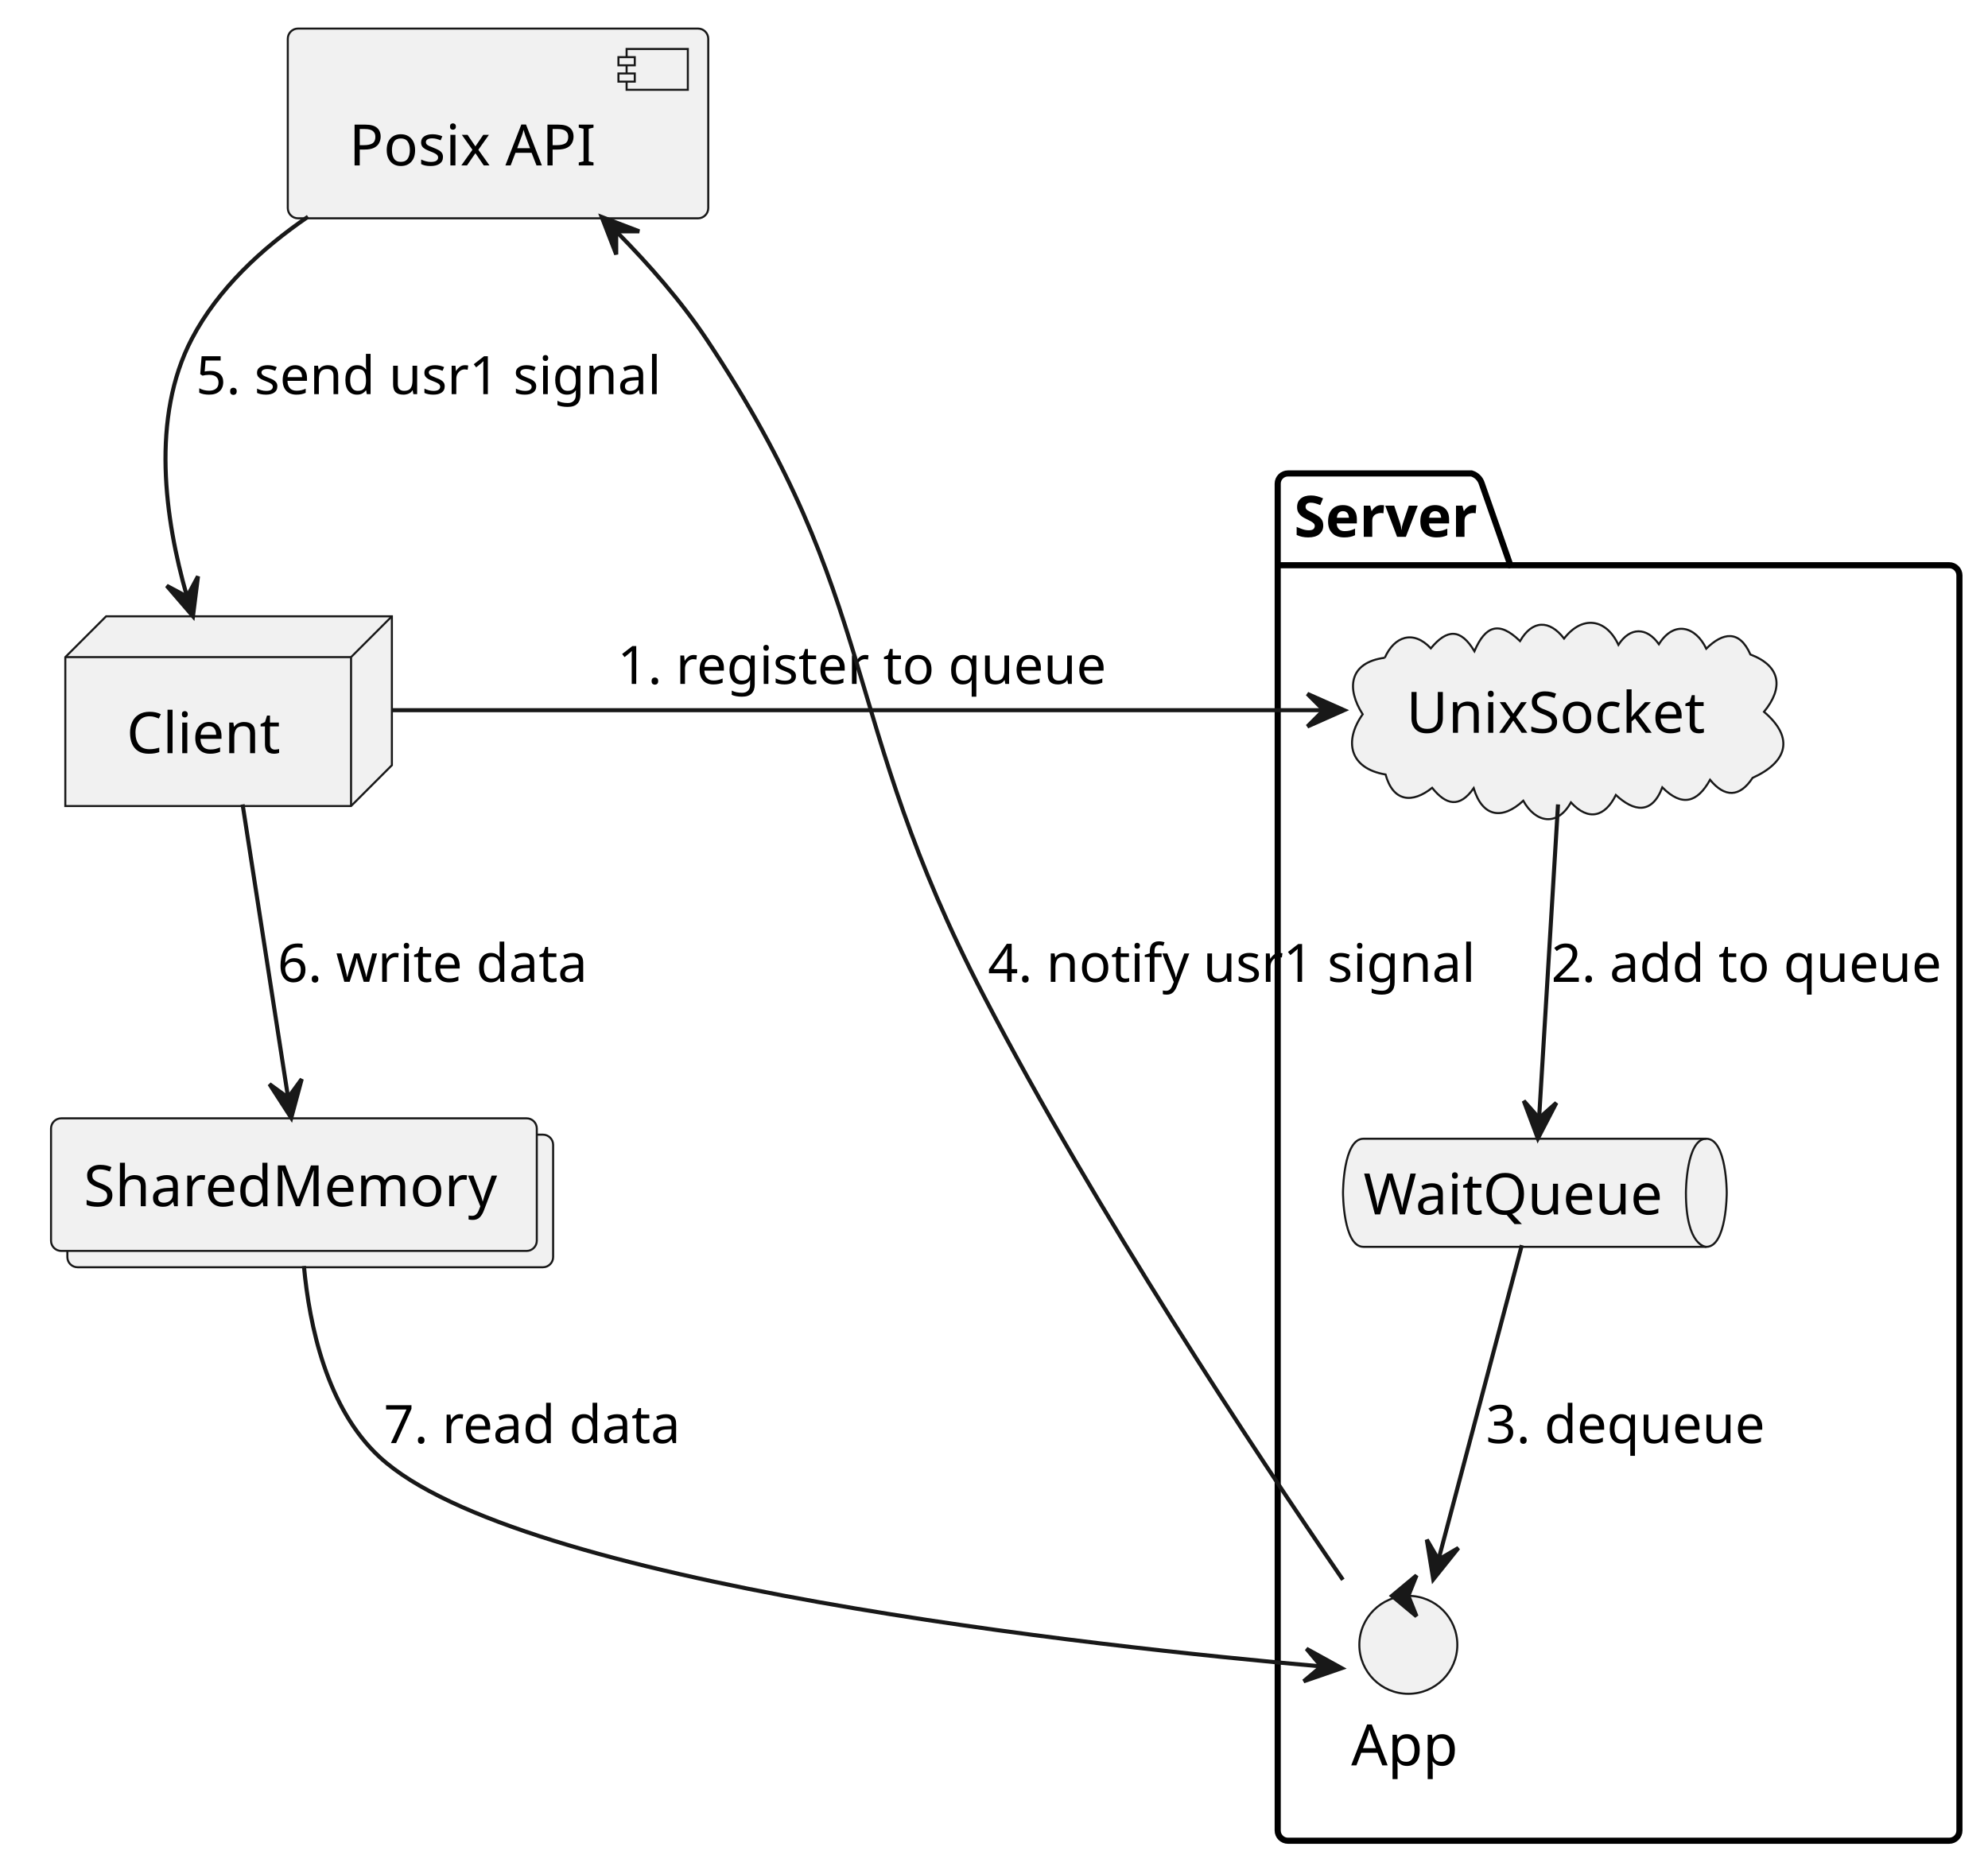
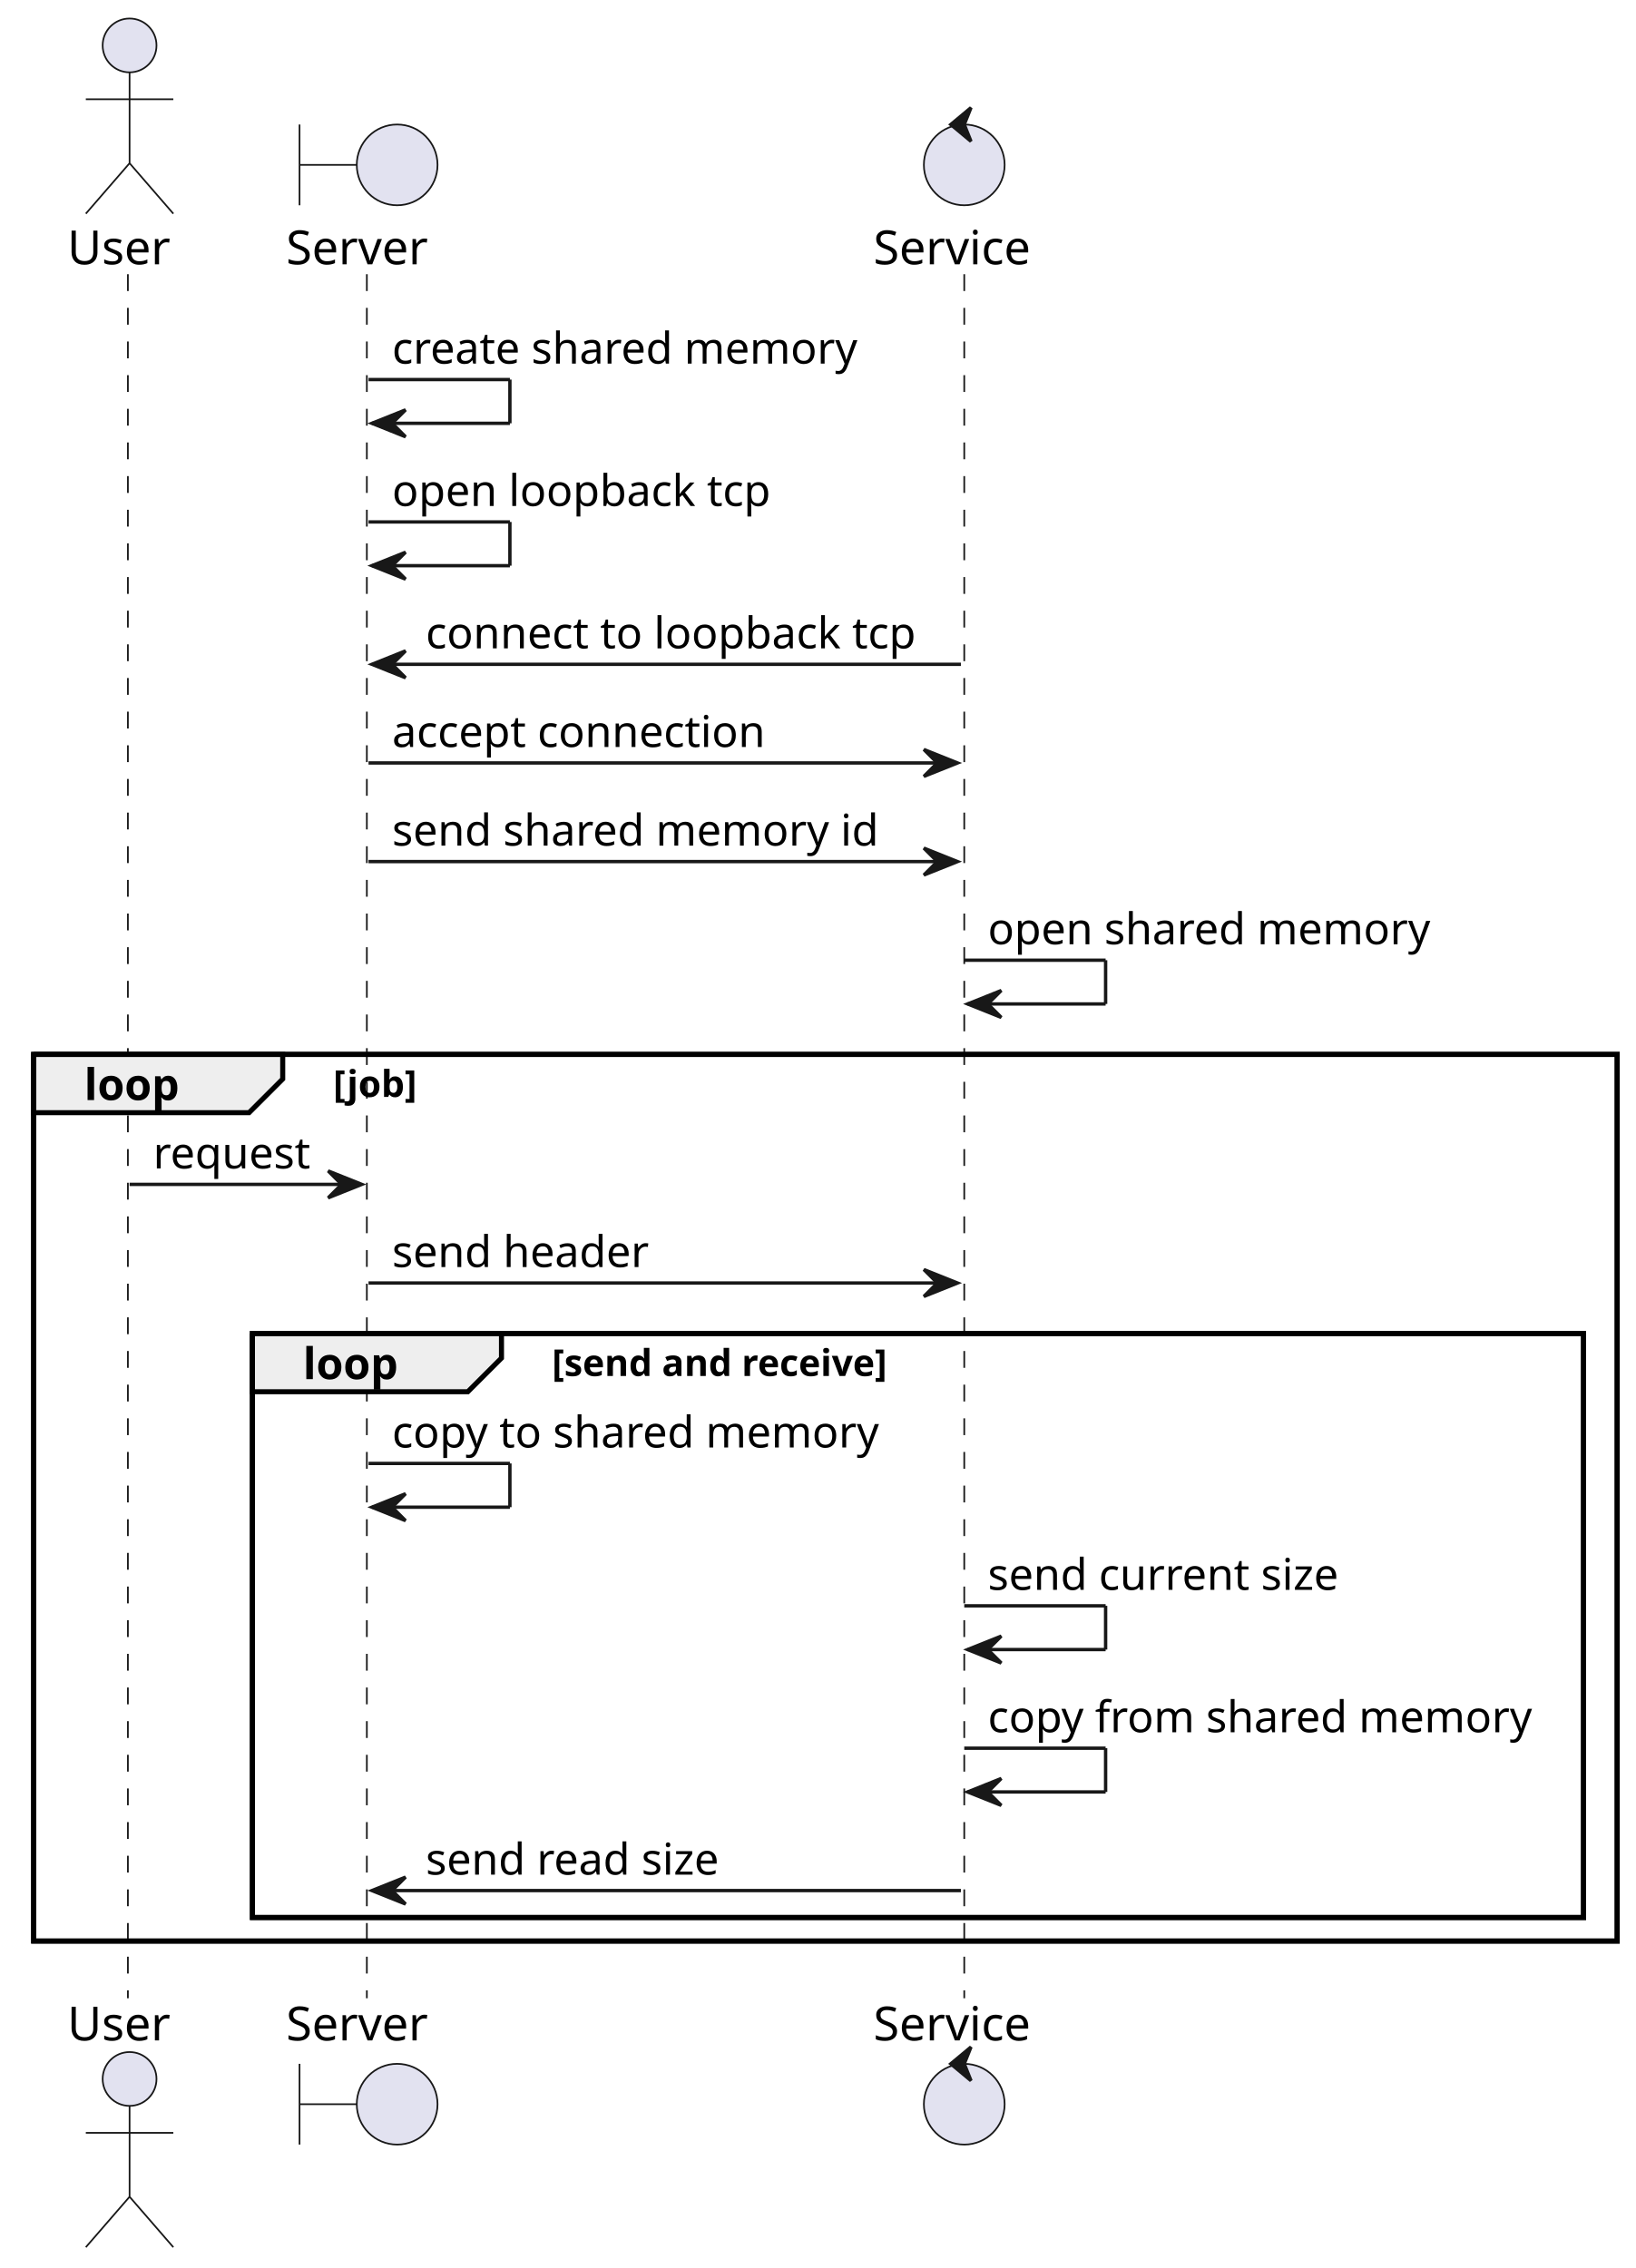
- <svg xmlns="http://www.w3.org/2000/svg" contentStyleType="text/css" height="458px" preserveAspectRatio="none" style="width:487px;height:458px;background:#FFFFFF;" version="1.1" viewBox="0 0 487 458" width="487px" zoomAndPan="magnify">
+ <svg xmlns="http://www.w3.org/2000/svg" contentStyleType="text/css" height="674px" preserveAspectRatio="none" style="width:486px;height:674px;background:#FFFFFF;" version="1.1" viewBox="0 0 486 674" width="486px" zoomAndPan="magnify">
  <defs />
  <g>
-     <g id="cluster_Server">
-       <path d="M315.5,116 L360.5,116 A3.75,3.75 0 0 1 363,118.5 L370,138.488 L477.5,138.488 A2.5,2.5 0 0 1 480,140.988 L480,448.5 A2.5,2.5 0 0 1 477.5,451 L315.5,451 A2.5,2.5 0 0 1 313,448.5 L313,118.5 A2.5,2.5 0 0 1 315.5,116 " fill="none" style="stroke:#000000;stroke-width:1.5;" />
-       <line style="stroke:#000000;stroke-width:1.5;" x1="313" x2="370" y1="138.488" y2="138.488" />
-       <text fill="#000000" font-family="sans-serif" font-size="14" font-weight="bold" lengthAdjust="spacing" textLength="44" x="317" y="131.535">Server</text>
-     </g>
-     <g id="elem_WaitQueue">
-       <path d="M334,279 L418,279 C423,279 423,292.244 423,292.244 C423,292.244 423,305.488 418,305.488 L334,305.488 C329,305.488 329,292.244 329,292.244 C329,292.244 329,279 334,279 " fill="#F1F1F1" style="stroke:#181818;stroke-width:0.5;" />
-       <path d="M418,279 C413,279 413,292.244 413,292.244 C413,305.488 418,305.488 418,305.488 " fill="none" style="stroke:#181818;stroke-width:0.5;" />
-       <text fill="#000000" font-family="sans-serif" font-size="14" lengthAdjust="spacing" textLength="74" x="334" y="297.535">WaitQueue</text>
-     </g>
-     <g id="elem_UnixSocket">
-       <path d="M339.234,161.153 C341.553,155.939 346.185,154.23 350.513,158.847 C354.523,153.993 357.872,154.002 361.187,159.559 C363.851,153.328 367.191,152.03 372.362,157.076 C375.365,151.859 379.581,151.818 383.152,156.454 C387.588,150.708 393.438,151.504 396.463,157.99 C399.305,153.572 403.407,153.614 406.381,157.838 C410.068,151.932 415.371,153.449 417.982,158.933 C422.021,154.946 426.088,154.226 428.799,160.354 C436.356,163.219 436.882,168.616 432.129,174.4 C439.807,180.922 437.651,186.825 429.334,190.584 C426.162,195.424 422.501,195.421 418.911,191.058 C415.783,196.693 412.006,197.736 407.217,192.915 C404.644,199.683 400.181,198.82 395.837,194.78 C393.195,200.155 389.125,201.261 384.828,196.596 C381.453,202.679 376.128,201.575 373.155,196.187 C367.997,200.972 363.159,200.214 361.008,193.114 C357.542,198.063 354.223,197.255 350.835,193.026 C345.948,196.929 341.269,196.462 339.419,189.757 C330.611,188.297 329.128,181.593 333.817,175.006 C329.849,168.806 330.356,162.329 339.234,161.153 " fill="#F1F1F1" style="stroke:#181818;stroke-width:0.5;" />
-       <text fill="#000000" font-family="sans-serif" font-size="14" lengthAdjust="spacing" textLength="77" x="344.5" y="179.535">UnixSocket</text>
-     </g>
-     <g id="elem_App">
-       <ellipse cx="345" cy="403" fill="#F1F1F1" rx="12" ry="12" style="stroke:#181818;stroke-width:0.5;" />
-       <polygon fill="#181818" points="341,391,347,386,345,391,347,396,341,391" style="stroke:#181818;stroke-width:1.0;" />
-       <text fill="#000000" font-family="sans-serif" font-size="14" lengthAdjust="spacing" textLength="28" x="331" y="432.535">App</text>
-     </g>
-     <g id="elem_posix">
-       <rect fill="#F1F1F1" height="46.488" rx="2.5" ry="2.5" style="stroke:#181818;stroke-width:0.5;" width="103" x="70.5" y="7" />
-       <rect fill="#F1F1F1" height="10" style="stroke:#181818;stroke-width:0.5;" width="15" x="153.5" y="12" />
-       <rect fill="#F1F1F1" height="2" style="stroke:#181818;stroke-width:0.5;" width="4" x="151.5" y="14" />
-       <rect fill="#F1F1F1" height="2" style="stroke:#181818;stroke-width:0.5;" width="4" x="151.5" y="18" />
-       <text fill="#000000" font-family="sans-serif" font-size="14" lengthAdjust="spacing" textLength="63" x="85.5" y="40.535">Posix API</text>
-     </g>
-     <g id="elem_SharedMemory">
-       <rect fill="#F1F1F1" height="32.488" rx="2.5" ry="2.5" style="stroke:#181818;stroke-width:0.5;" width="119" x="16.5" y="278" />
-       <rect fill="#F1F1F1" height="32.488" rx="2.5" ry="2.5" style="stroke:#181818;stroke-width:0.5;" width="119" x="12.5" y="274" />
-       <text fill="#000000" font-family="sans-serif" font-size="14" lengthAdjust="spacing" textLength="103" x="20.5" y="295.535">SharedMemory</text>
-     </g>
-     <g id="elem_Client">
-       <polygon fill="#F1F1F1" points="16,161,26,151,96,151,96,187.488,86,197.488,16,197.488,16,161" style="stroke:#181818;stroke-width:0.5;" />
-       <line style="stroke:#181818;stroke-width:0.5;" x1="86" x2="96" y1="161" y2="151" />
-       <line style="stroke:#181818;stroke-width:0.5;" x1="16" x2="86" y1="161" y2="161" />
-       <line style="stroke:#181818;stroke-width:0.5;" x1="86" x2="86" y1="161" y2="197.488" />
-       <text fill="#000000" font-family="sans-serif" font-size="14" lengthAdjust="spacing" textLength="40" x="31" y="184.535">Client</text>
-     </g>
-     <g id="link_Client_UnixSocket">
-       <path d="M96.1,174 C153.19,174 258.28,174 324.2,174 " fill="none" id="Client-to-UnixSocket" style="stroke:#181818;stroke-width:1.0;" />
-       <polygon fill="#181818" points="329.27,174,320.27,170,324.27,174,320.27,178,329.27,174" style="stroke:#181818;stroke-width:1.0;" />
-       <text fill="#000000" font-family="sans-serif" font-size="13" lengthAdjust="spacing" textLength="123" x="151.25" y="167.568">1. register to queue</text>
-     </g>
-     <g id="link_UnixSocket_WaitQueue">
-       <path d="M381.67,197.09 C380.32,219.42 378.27,253.45 377.04,273.83 " fill="none" id="UnixSocket-to-WaitQueue" style="stroke:#181818;stroke-width:1.0;" />
-       <polygon fill="#181818" points="376.73,278.95,381.262,270.206,377.029,273.959,373.276,269.727,376.73,278.95" style="stroke:#181818;stroke-width:1.0;" />
-       <text fill="#000000" font-family="sans-serif" font-size="13" lengthAdjust="spacing" textLength="98" x="380" y="240.568">2. add to queue</text>
-     </g>
-     <g id="link_WaitQueue_App">
-       <path d="M372.8,305.08 C368.03,323.07 358.94,357.4 352.45,381.89 " fill="none" id="WaitQueue-to-App" style="stroke:#181818;stroke-width:1.0;" />
-       <polygon fill="#181818" points="351.11,386.96,357.264,379.271,352.38,382.124,349.526,377.239,351.11,386.96" style="stroke:#181818;stroke-width:1.0;" />
-       <text fill="#000000" font-family="sans-serif" font-size="13" lengthAdjust="spacing" textLength="69" x="364" y="353.568">3. dequeue</text>
-     </g>
-     <g id="link_App_posix">
-       <path d="M328.97,387.06 C307.42,355.65 268.62,297.1 241,244 C205.15,175.09 216.06,147.65 173,83 C166.85,73.78 158.94,64.77 151.18,56.92 " fill="none" id="App-to-posix" style="stroke:#181818;stroke-width:1.0;" />
-       <polygon fill="#181818" points="147.4,53.16,150.954,62.345,150.943,56.688,156.6,56.677,147.4,53.16" style="stroke:#181818;stroke-width:1.0;" />
-       <text fill="#000000" font-family="sans-serif" font-size="13" lengthAdjust="spacing" textLength="127" x="242" y="240.568">4. notify usr1 signal</text>
-     </g>
-     <g id="link_posix_Client">
-       <path d="M75.46,53.1 C64.1,60.87 53.39,70.79 47,83 C36.88,102.33 40.4,127.19 45.73,145.88 " fill="none" id="posix-to-Client" style="stroke:#181818;stroke-width:1.0;" />
-       <polygon fill="#181818" points="47.27,150.98,48.502,141.208,45.827,146.193,40.842,143.518,47.27,150.98" style="stroke:#181818;stroke-width:1.0;" />
-       <text fill="#000000" font-family="sans-serif" font-size="13" lengthAdjust="spacing" textLength="120" x="48" y="96.568">5. send usr1 signal</text>
-     </g>
-     <g id="link_Client_SharedMemory">
-       <path d="M59.43,197.09 C62.63,217.7 67.37,248.27 70.57,268.88 " fill="none" id="Client-to-SharedMemory" style="stroke:#181818;stroke-width:1.0;" />
-       <polygon fill="#181818" points="71.35,273.89,73.914,264.381,70.579,268.95,66.01,265.615,71.35,273.89" style="stroke:#181818;stroke-width:1.0;" />
-       <text fill="#000000" font-family="sans-serif" font-size="13" lengthAdjust="spacing" textLength="78" x="68" y="240.568">6. write data</text>
-     </g>
-     <g id="link_SharedMemory_App">
-       <path d="M74.45,310.19 C75.78,324.74 80.05,345.06 93,357 C126.83,388.19 269.21,403.49 323.68,408.29 " fill="none" id="SharedMemory-to-App" style="stroke:#181818;stroke-width:1.0;" />
-       <polygon fill="#181818" points="328.67,408.72,320.046,403.964,323.688,408.292,319.361,411.935,328.67,408.72" style="stroke:#181818;stroke-width:1.0;" />
-       <text fill="#000000" font-family="sans-serif" font-size="13" lengthAdjust="spacing" textLength="74" x="94" y="353.568">7. read data</text>
-     </g>
+     <rect fill="none" height="263.484" style="stroke:#000000;stroke-width:1.5;" width="470.5" x="10" y="313.352" />
+     <rect fill="none" height="173.553" style="stroke:#000000;stroke-width:1.5;" width="395.5" x="75" y="396.283" />
+     <line style="stroke:#181818;stroke-width:0.5;stroke-dasharray:5.0,5.0;" x1="38" x2="38" y1="81.488" y2="593.836" />
+     <line style="stroke:#181818;stroke-width:0.5;stroke-dasharray:5.0,5.0;" x1="109" x2="109" y1="81.488" y2="593.836" />
+     <line style="stroke:#181818;stroke-width:0.5;stroke-dasharray:5.0,5.0;" x1="286.5" x2="286.5" y1="81.488" y2="593.836" />
+     <text fill="#000000" font-family="sans-serif" font-size="14" lengthAdjust="spacing" textLength="31" x="20" y="78.535">User</text>
+     <ellipse cx="38.5" cy="13.5" fill="#E2E2F0" rx="8" ry="8" style="stroke:#181818;stroke-width:0.5;" />
+     <path d="M38.5,21.5 L38.5,48.5 M25.5,29.5 L51.5,29.5 M38.5,48.5 L25.5,63.5 M38.5,48.5 L51.5,63.5 " fill="none" style="stroke:#181818;stroke-width:0.5;" />
+     <text fill="#000000" font-family="sans-serif" font-size="14" lengthAdjust="spacing" textLength="31" x="20" y="606.371">User</text>
+     <ellipse cx="38.5" cy="617.824" fill="#E2E2F0" rx="8" ry="8" style="stroke:#181818;stroke-width:0.5;" />
+     <path d="M38.5,625.824 L38.5,652.824 M25.5,633.824 L51.5,633.824 M38.5,652.824 L25.5,667.824 M38.5,652.824 L51.5,667.824 " fill="none" style="stroke:#181818;stroke-width:0.5;" />
+     <text fill="#000000" font-family="sans-serif" font-size="14" lengthAdjust="spacing" textLength="43" x="85" y="78.535">Server</text>
+     <path d="M89,37 L89,61 M89,49 L106,49 " fill="none" style="stroke:#181818;stroke-width:0.5;" />
+     <ellipse cx="118" cy="49" fill="#E2E2F0" rx="12" ry="12" style="stroke:#181818;stroke-width:0.5;" />
+     <text fill="#000000" font-family="sans-serif" font-size="14" lengthAdjust="spacing" textLength="43" x="85" y="606.371">Server</text>
+     <path d="M89,613.324 L89,637.324 M89,625.324 L106,625.324 " fill="none" style="stroke:#181818;stroke-width:0.5;" />
+     <ellipse cx="118" cy="625.324" fill="#E2E2F0" rx="12" ry="12" style="stroke:#181818;stroke-width:0.5;" />
+     <text fill="#000000" font-family="sans-serif" font-size="14" lengthAdjust="spacing" textLength="48" x="259.5" y="78.535">Service</text>
+     <ellipse cx="286.5" cy="49" fill="#E2E2F0" rx="12" ry="12" style="stroke:#181818;stroke-width:0.5;" />
+     <polygon fill="#181818" points="282.5,37,288.5,32,286.5,37,288.5,42,282.5,37" style="stroke:#181818;stroke-width:1.0;" />
+     <text fill="#000000" font-family="sans-serif" font-size="14" lengthAdjust="spacing" textLength="48" x="259.5" y="606.371">Service</text>
+     <ellipse cx="286.5" cy="625.324" fill="#E2E2F0" rx="12" ry="12" style="stroke:#181818;stroke-width:0.5;" />
+     <polygon fill="#181818" points="282.5,613.324,288.5,608.324,286.5,613.324,288.5,618.324,282.5,613.324" style="stroke:#181818;stroke-width:1.0;" />
+     <line style="stroke:#181818;stroke-width:1.0;" x1="109.5" x2="151.5" y1="112.799" y2="112.799" />
+     <line style="stroke:#181818;stroke-width:1.0;" x1="151.5" x2="151.5" y1="112.799" y2="125.799" />
+     <line style="stroke:#181818;stroke-width:1.0;" x1="110.5" x2="151.5" y1="125.799" y2="125.799" />
+     <polygon fill="#181818" points="120.5,121.799,110.5,125.799,120.5,129.799,116.5,125.799" style="stroke:#181818;stroke-width:1.0;" />
+     <text fill="#000000" font-family="sans-serif" font-size="13" lengthAdjust="spacing" textLength="139" x="116.5" y="108.057">create shared memory</text>
+     <line style="stroke:#181818;stroke-width:1.0;" x1="109.5" x2="151.5" y1="155.109" y2="155.109" />
+     <line style="stroke:#181818;stroke-width:1.0;" x1="151.5" x2="151.5" y1="155.109" y2="168.109" />
+     <line style="stroke:#181818;stroke-width:1.0;" x1="110.5" x2="151.5" y1="168.109" y2="168.109" />
+     <polygon fill="#181818" points="120.5,164.109,110.5,168.109,120.5,172.109,116.5,168.109" style="stroke:#181818;stroke-width:1.0;" />
+     <text fill="#000000" font-family="sans-serif" font-size="13" lengthAdjust="spacing" textLength="117" x="116.5" y="150.367">open loopback tcp</text>
+     <polygon fill="#181818" points="120.5,193.42,110.5,197.42,120.5,201.42,116.5,197.42" style="stroke:#181818;stroke-width:1.0;" />
+     <line style="stroke:#181818;stroke-width:1.0;" x1="114.5" x2="285.5" y1="197.42" y2="197.42" />
+     <text fill="#000000" font-family="sans-serif" font-size="13" lengthAdjust="spacing" textLength="153" x="126.5" y="192.678">connect to loopback tcp</text>
+     <polygon fill="#181818" points="274.5,222.731,284.5,226.731,274.5,230.731,278.5,226.731" style="stroke:#181818;stroke-width:1.0;" />
+     <line style="stroke:#181818;stroke-width:1.0;" x1="109.5" x2="280.5" y1="226.731" y2="226.731" />
+     <text fill="#000000" font-family="sans-serif" font-size="13" lengthAdjust="spacing" textLength="115" x="116.5" y="221.988">accept connection</text>
+     <polygon fill="#181818" points="274.5,252.041,284.5,256.041,274.5,260.041,278.5,256.041" style="stroke:#181818;stroke-width:1.0;" />
+     <line style="stroke:#181818;stroke-width:1.0;" x1="109.5" x2="280.5" y1="256.041" y2="256.041" />
+     <text fill="#000000" font-family="sans-serif" font-size="13" lengthAdjust="spacing" textLength="147" x="116.5" y="251.299">send shared memory id</text>
+     <line style="stroke:#181818;stroke-width:1.0;" x1="286.5" x2="328.5" y1="285.352" y2="285.352" />
+     <line style="stroke:#181818;stroke-width:1.0;" x1="328.5" x2="328.5" y1="285.352" y2="298.352" />
+     <line style="stroke:#181818;stroke-width:1.0;" x1="287.5" x2="328.5" y1="298.352" y2="298.352" />
+     <polygon fill="#181818" points="297.5,294.352,287.5,298.352,297.5,302.352,293.5,298.352" style="stroke:#181818;stroke-width:1.0;" />
+     <text fill="#000000" font-family="sans-serif" font-size="13" lengthAdjust="spacing" textLength="132" x="293.5" y="280.609">open shared memory</text>
+     <path d="M10,313.352 L84,313.352 L84,320.662 L74,330.662 L10,330.662 L10,313.352 " fill="#EEEEEE" style="stroke:#000000;stroke-width:1.5;" />
+     <rect fill="none" height="263.484" style="stroke:#000000;stroke-width:1.5;" width="470.5" x="10" y="313.352" />
+     <text fill="#000000" font-family="sans-serif" font-size="13" font-weight="bold" lengthAdjust="spacing" textLength="29" x="25" y="326.92">loop</text>
+     <text fill="#000000" font-family="sans-serif" font-size="11" font-weight="bold" lengthAdjust="spacing" textLength="26" x="99" y="325.986">[job]</text>
+     <polygon fill="#181818" points="97.5,347.973,107.5,351.973,97.5,355.973,101.5,351.973" style="stroke:#181818;stroke-width:1.0;" />
+     <line style="stroke:#181818;stroke-width:1.0;" x1="38.5" x2="103.5" y1="351.973" y2="351.973" />
+     <text fill="#000000" font-family="sans-serif" font-size="13" lengthAdjust="spacing" textLength="47" x="45.5" y="347.231">request</text>
+     <polygon fill="#181818" points="274.5,377.283,284.5,381.283,274.5,385.283,278.5,381.283" style="stroke:#181818;stroke-width:1.0;" />
+     <line style="stroke:#181818;stroke-width:1.0;" x1="109.5" x2="280.5" y1="381.283" y2="381.283" />
+     <text fill="#000000" font-family="sans-serif" font-size="13" lengthAdjust="spacing" textLength="76" x="116.5" y="376.541">send header</text>
+     <path d="M75,396.283 L149,396.283 L149,403.594 L139,413.594 L75,413.594 L75,396.283 " fill="#EEEEEE" style="stroke:#000000;stroke-width:1.5;" />
+     <rect fill="none" height="173.553" style="stroke:#000000;stroke-width:1.5;" width="395.5" x="75" y="396.283" />
+     <text fill="#000000" font-family="sans-serif" font-size="13" font-weight="bold" lengthAdjust="spacing" textLength="29" x="90" y="409.852">loop</text>
+     <text fill="#000000" font-family="sans-serif" font-size="11" font-weight="bold" lengthAdjust="spacing" textLength="102" x="164" y="408.918">[send and receive]</text>
+     <line style="stroke:#181818;stroke-width:1.0;" x1="109.5" x2="151.5" y1="434.904" y2="434.904" />
+     <line style="stroke:#181818;stroke-width:1.0;" x1="151.5" x2="151.5" y1="434.904" y2="447.904" />
+     <line style="stroke:#181818;stroke-width:1.0;" x1="110.5" x2="151.5" y1="447.904" y2="447.904" />
+     <polygon fill="#181818" points="120.5,443.904,110.5,447.904,120.5,451.904,116.5,447.904" style="stroke:#181818;stroke-width:1.0;" />
+     <text fill="#000000" font-family="sans-serif" font-size="13" lengthAdjust="spacing" textLength="148" x="116.5" y="430.162">copy to shared memory</text>
+     <line style="stroke:#181818;stroke-width:1.0;" x1="286.5" x2="328.5" y1="477.215" y2="477.215" />
+     <line style="stroke:#181818;stroke-width:1.0;" x1="328.5" x2="328.5" y1="477.215" y2="490.215" />
+     <line style="stroke:#181818;stroke-width:1.0;" x1="287.5" x2="328.5" y1="490.215" y2="490.215" />
+     <polygon fill="#181818" points="297.5,486.215,287.5,490.215,297.5,494.215,293.5,490.215" style="stroke:#181818;stroke-width:1.0;" />
+     <text fill="#000000" font-family="sans-serif" font-size="13" lengthAdjust="spacing" textLength="108" x="293.5" y="472.473">send current size</text>
+     <line style="stroke:#181818;stroke-width:1.0;" x1="286.5" x2="328.5" y1="519.525" y2="519.525" />
+     <line style="stroke:#181818;stroke-width:1.0;" x1="328.5" x2="328.5" y1="519.525" y2="532.525" />
+     <line style="stroke:#181818;stroke-width:1.0;" x1="287.5" x2="328.5" y1="532.525" y2="532.525" />
+     <polygon fill="#181818" points="297.5,528.525,287.5,532.525,297.5,536.525,293.5,532.525" style="stroke:#181818;stroke-width:1.0;" />
+     <text fill="#000000" font-family="sans-serif" font-size="13" lengthAdjust="spacing" textLength="165" x="293.5" y="514.783">copy from shared memory</text>
+     <polygon fill="#181818" points="120.5,557.836,110.5,561.836,120.5,565.836,116.5,561.836" style="stroke:#181818;stroke-width:1.0;" />
+     <line style="stroke:#181818;stroke-width:1.0;" x1="114.5" x2="285.5" y1="561.836" y2="561.836" />
+     <text fill="#000000" font-family="sans-serif" font-size="13" lengthAdjust="spacing" textLength="90" x="126.5" y="557.094">send read size</text>
  </g>
</svg>
